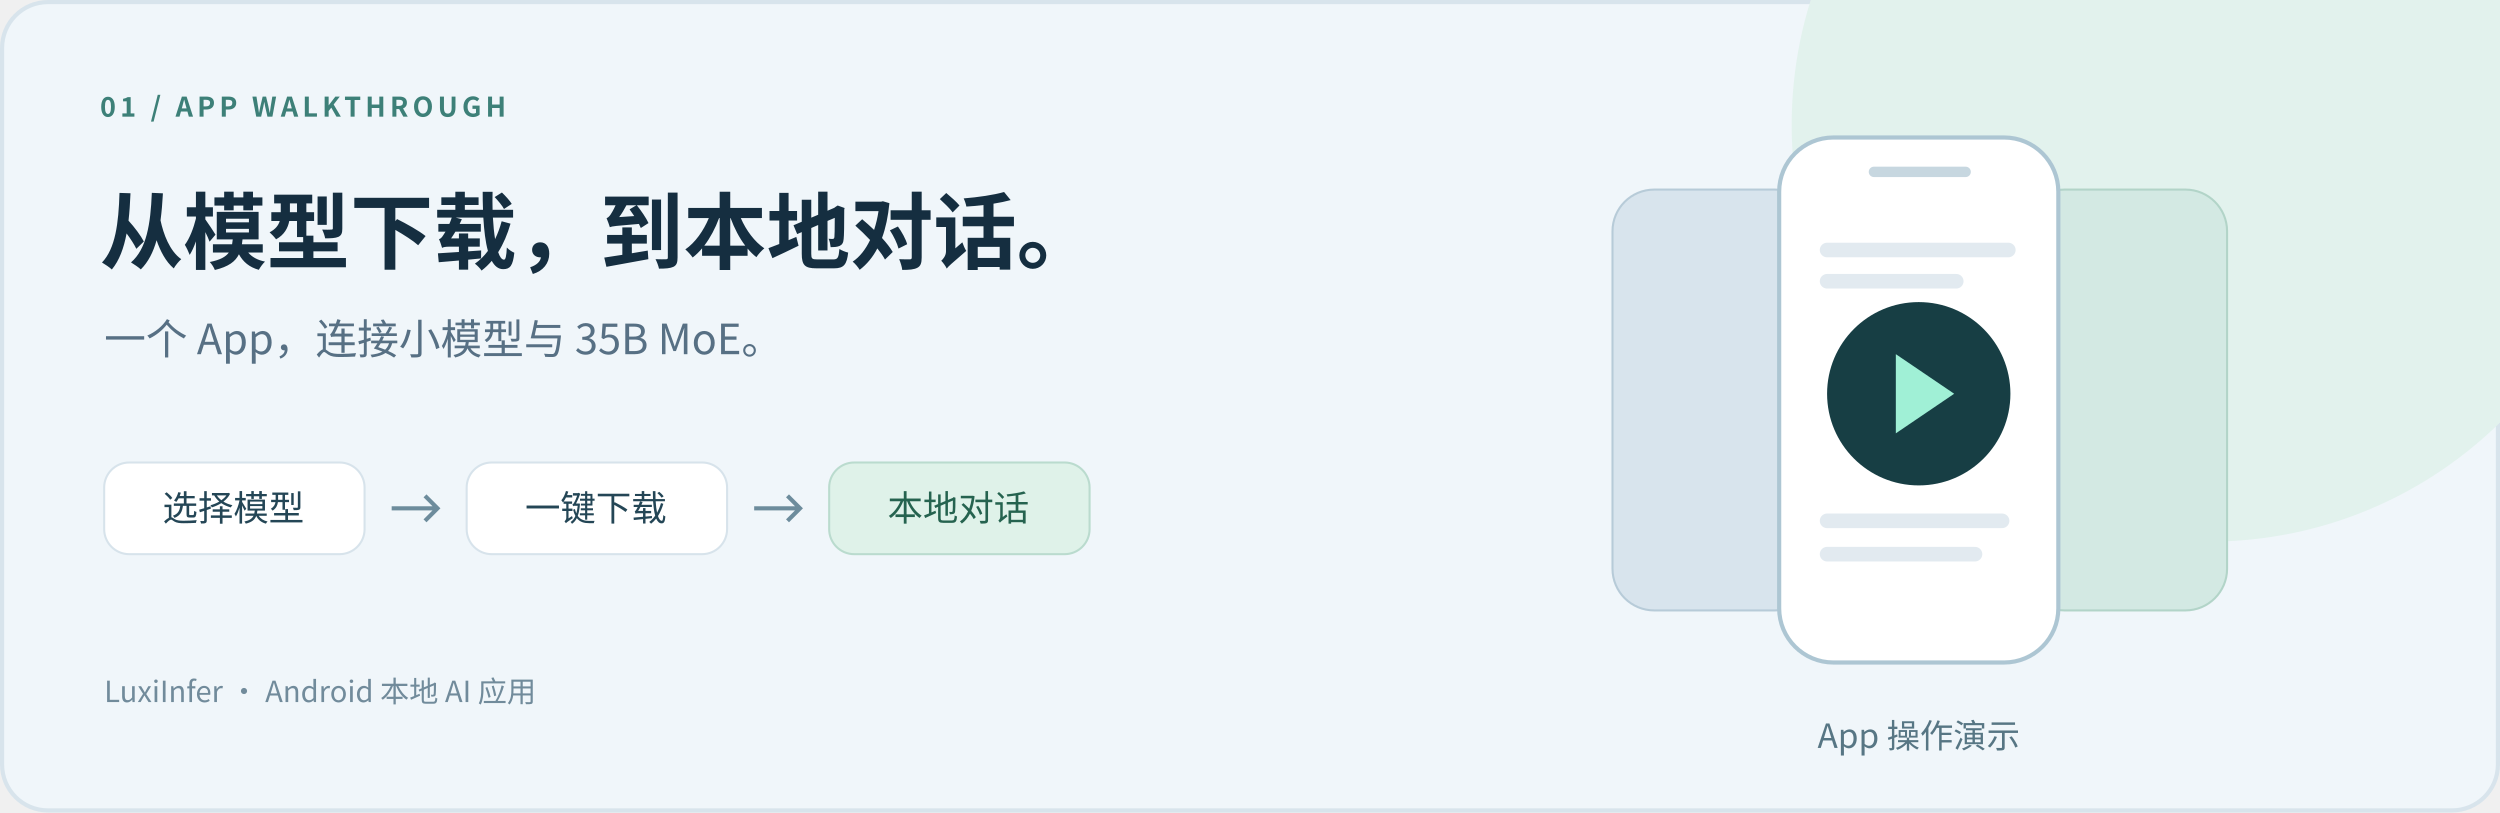
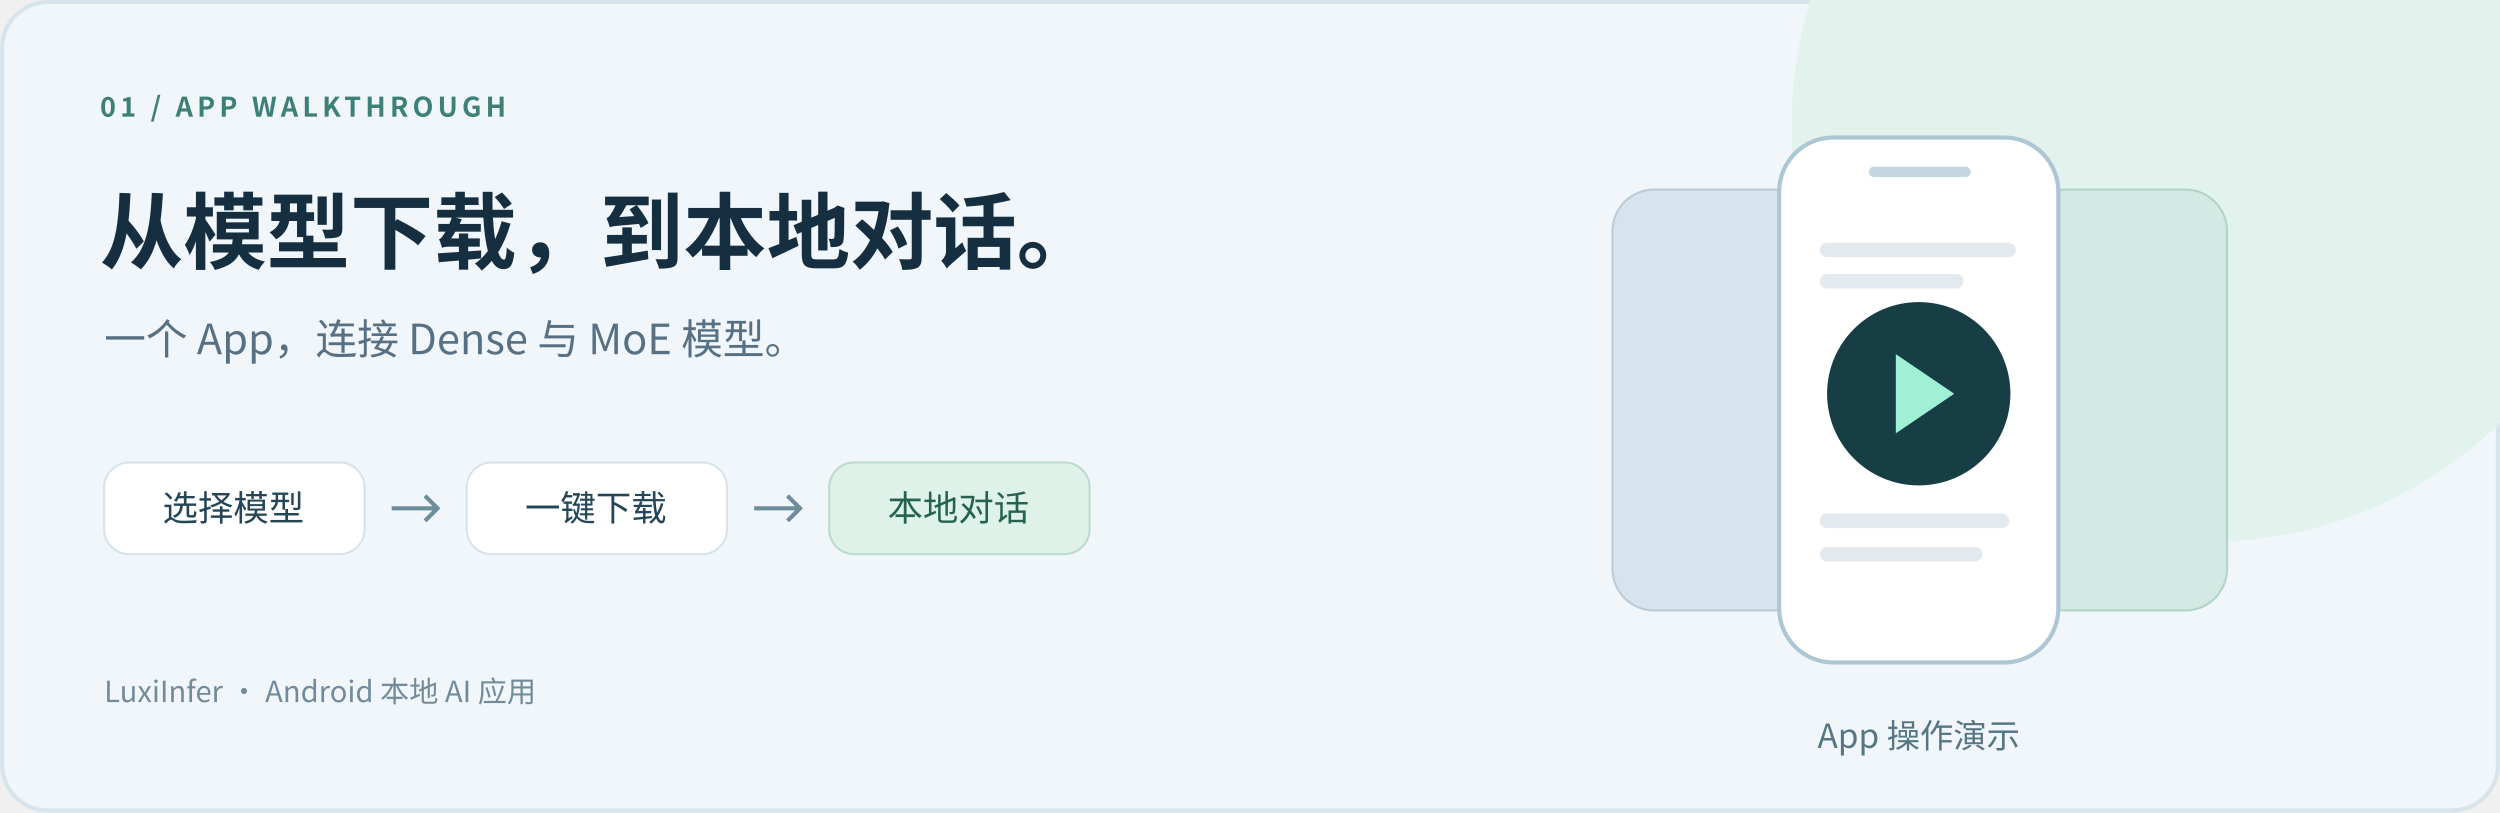
<svg xmlns="http://www.w3.org/2000/svg" width="1200" height="390" viewBox="0 0 1200 390" role="img" aria-labelledby="title">
  <defs>
    <linearGradient id="bg" x1="0" y1="0" x2="1" y2="1">
      <stop stop-color="#0b1728" />
      <stop offset="1" stop-color="#102c3a" />
    </linearGradient>
    <linearGradient id="accent" x1="0" y1="0" x2="1" y2="1">
      <stop stop-color="#6ef0ce" />
      <stop offset="1" stop-color="#87baff" />
    </linearGradient>
    <pattern id="grid" width="40" height="40" patternUnits="userSpaceOnUse">
      <path d="M 40 0 L 0 0 0 40" fill="none" stroke="#adcee0" stroke-opacity=".055" />
    </pattern>
  </defs>
  <g font-family="'Noto Sans CJK SC', 'Microsoft YaHei', 'PingFang SC', sans-serif">
    <rect x="1" y="1" width="1198" height="388" rx="22" fill="#f0f6fa" stroke="#d8e4ec" stroke-width="2" />
    <circle cx="1060" cy="60" r="200" fill="#e2f2ed" />
    <text x="48" y="56" font-size="13" font-weight="700" letter-spacing="2" fill="#3d8078">01 / APP WALKTHROUGH</text>
    <text x="48" y="126" font-size="40" font-weight="700" fill="#152e40">从模型下载，到本地对话。</text>
-     <text x="50" y="170" font-size="20" fill="#577084">一个 App，连接小模型与 35B MoE。</text>
+     <text x="50" y="170" font-size="20" fill="#577084">一个 App，连接 Dense 与 MoE 模型。</text>
    <rect x="50" y="222" width="125" height="44" rx="12" fill="#fff" stroke="#d7e3eb" />
    <text x="112" y="250" text-anchor="middle" font-size="17" fill="#244656">选择模型</text>
    <path d="M 188 244 H 210 M 204 238 L 210 244 L 204 250" fill="none" stroke="#6d8c9c" stroke-width="2" />
    <rect x="224" y="222" width="125" height="44" rx="12" fill="#fff" stroke="#d7e3eb" />
    <text x="286" y="250" text-anchor="middle" font-size="17" fill="#244656">一键下载</text>
    <path d="M 362 244 H 384 M 378 238 L 384 244 L 378 250" fill="none" stroke="#6d8c9c" stroke-width="2" />
    <rect x="398" y="222" width="125" height="44" rx="12" fill="#dff2e9" stroke="#badbce" />
    <text x="460" y="250" text-anchor="middle" font-size="17" fill="#25634f">本地对话</text>
    <text x="50" y="337" font-size="14" fill="#718b9b">LuxiInfer · Android 本地 AI 应用</text>
    <rect x="774" y="91" width="98" height="202" rx="20" fill="#d8e4ed" stroke="#b7cbd8" />
    <rect x="971" y="91" width="98" height="202" rx="20" fill="#d3e9e3" stroke="#b2d4c8" />
    <rect x="854" y="66" width="134" height="252" rx="26" fill="#fff" stroke="#adc6d3" stroke-width="2" />
    <rect x="897" y="80" width="49" height="5" rx="2.5" fill="#c7d7e0" />
    <path d="M 877 120 H 964 M 877 135 H 939 M 877 250 H 961 M 877 266 H 948" stroke="#e2eaf0" stroke-width="7" stroke-linecap="round" />
    <circle cx="921" cy="189" r="44" fill="#173e44" />
    <path d="M 910 170 L 938 189 L 910 208 Z" fill="#a0f0d6" />
    <text x="921" y="359" text-anchor="middle" font-size="16" fill="#577684">App 操作演示</text>
  </g>
</svg>
